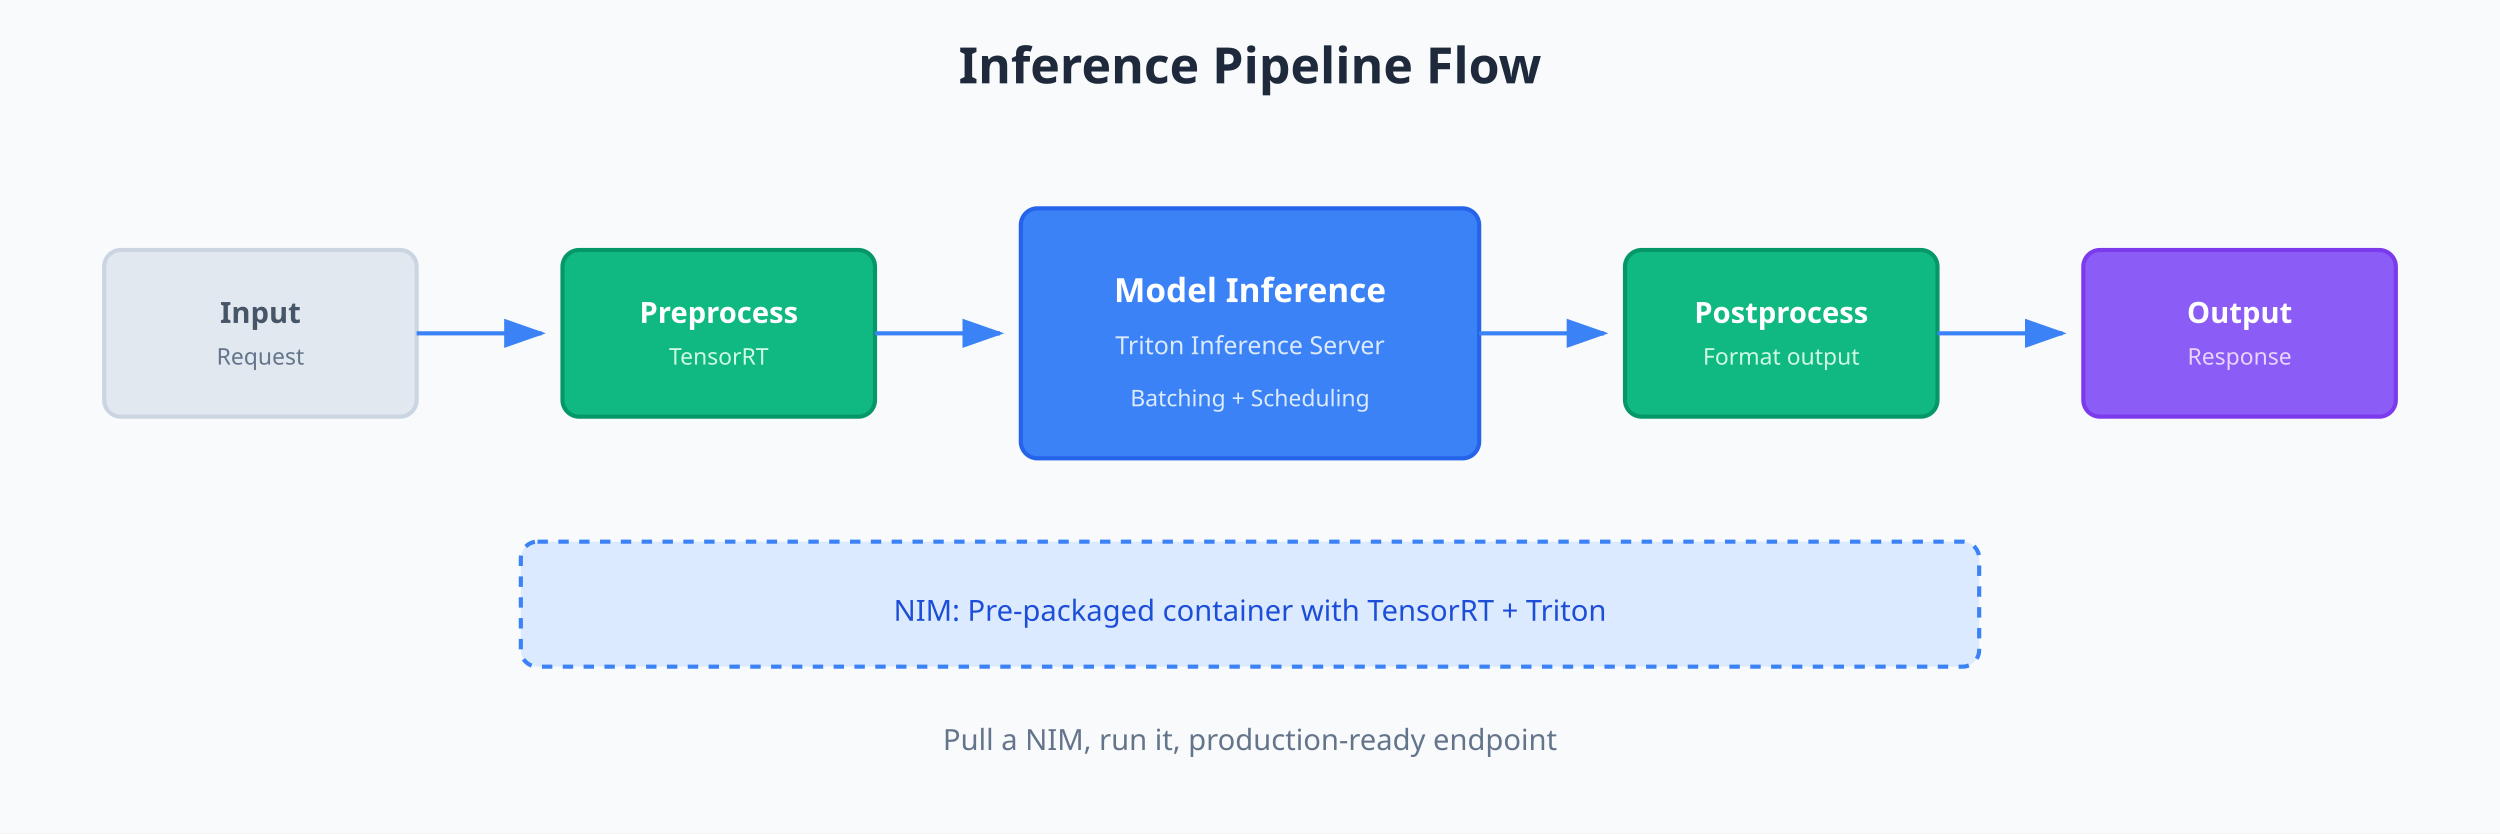
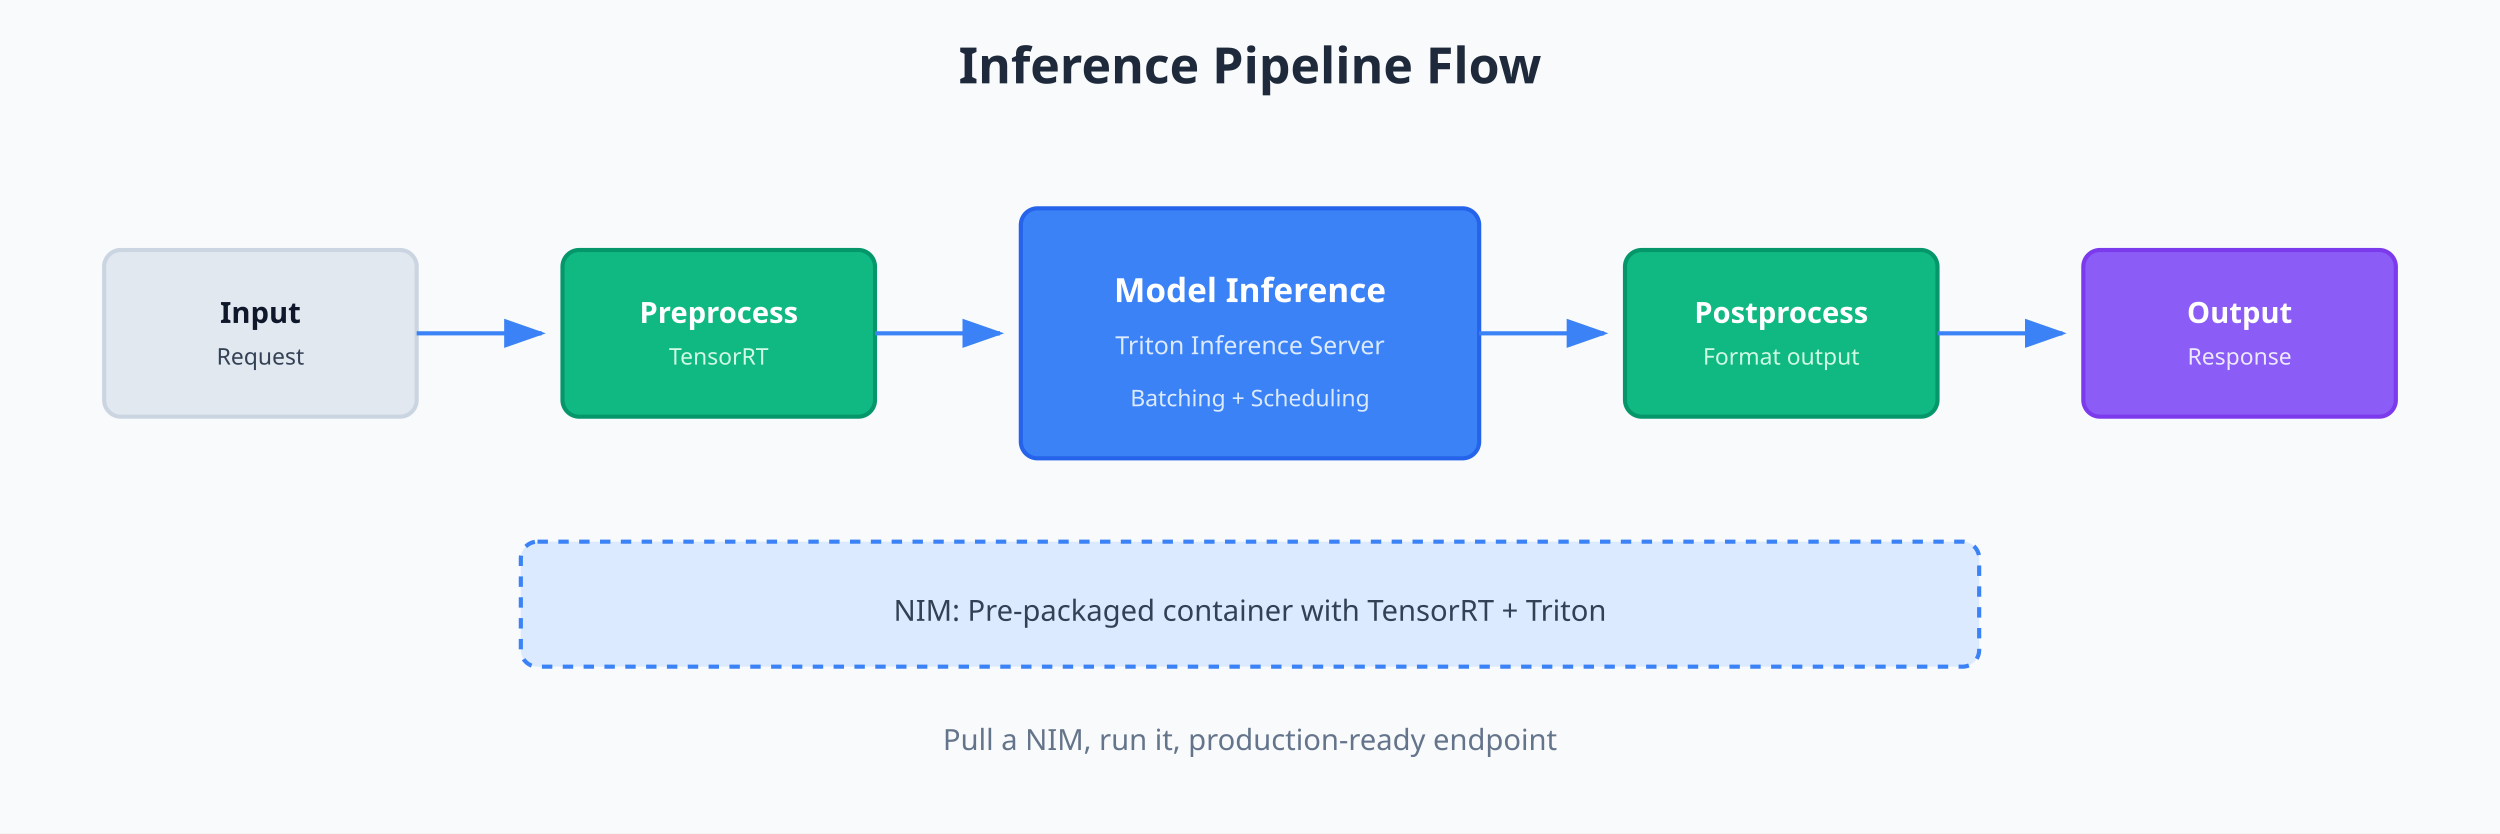
<svg xmlns="http://www.w3.org/2000/svg" viewBox="0 0 1200 400" width="1200" height="400">
  <defs>
    <marker id="arrow" markerWidth="10" markerHeight="7" refX="9" refY="3.5" orient="auto">
      <polygon points="0 0, 10 3.5, 0 7" fill="#3b82f6" />
    </marker>
  </defs>
  <g id="main">
    <rect width="1200" height="400" fill="#f8fafc" />
    <text x="600" y="40" text-anchor="middle" font-family="system-ui, sans-serif" font-size="24" font-weight="600" fill="#1e293b">Inference Pipeline Flow</text>
    <text x="600" y="360" text-anchor="middle" font-family="system-ui, sans-serif" font-size="14" fill="#64748b">Pull a NIM, run it, production-ready endpoint</text>
  </g>
  <g id="section-1">
    <rect x="50" y="120" width="150" height="80" rx="8" fill="#e2e8f0" stroke="#cbd5e1" stroke-width="2" />
-     <text x="125" y="155" text-anchor="middle" font-family="system-ui, sans-serif" font-size="14" font-weight="600" fill="#475569">Input</text>
-     <text x="125" y="175" text-anchor="middle" font-family="system-ui, sans-serif" font-size="11" fill="#64748b">Request</text>
+     <text x="125" y="155" text-anchor="middle" font-family="system-ui, sans-serif" font-size="14" font-weight="600" fill="#0f172a">Input</text>
+     <text x="125" y="175" text-anchor="middle" font-family="system-ui, sans-serif" font-size="11" fill="#334155">Request</text>
    <line x1="200" y1="160" x2="260" y2="160" stroke="#3b82f6" stroke-width="2" marker-end="url(#arrow)" />
    <rect x="270" y="120" width="150" height="80" rx="8" fill="#10b981" stroke="#059669" stroke-width="2" />
    <text x="345" y="155" text-anchor="middle" font-family="system-ui, sans-serif" font-size="14" font-weight="600" fill="#ffffff">Preprocess</text>
    <text x="345" y="175" text-anchor="middle" font-family="system-ui, sans-serif" font-size="11" fill="#d1fae5">TensorRT</text>
  </g>
  <g id="section-2">
    <line x1="420" y1="160" x2="480" y2="160" stroke="#3b82f6" stroke-width="2" marker-end="url(#arrow)" />
    <rect x="490" y="100" width="220" height="120" rx="8" fill="#3b82f6" stroke="#2563eb" stroke-width="2" />
    <text x="600" y="145" text-anchor="middle" font-family="system-ui, sans-serif" font-size="16" font-weight="600" fill="#ffffff">Model Inference</text>
    <text x="600" y="170" text-anchor="middle" font-family="system-ui, sans-serif" font-size="12" fill="#dbeafe">Triton Inference Server</text>
    <text x="600" y="195" text-anchor="middle" font-family="system-ui, sans-serif" font-size="11" fill="#dbeafe">Batching + Scheduling</text>
  </g>
  <g id="section-3">
    <line x1="710" y1="160" x2="770" y2="160" stroke="#3b82f6" stroke-width="2" marker-end="url(#arrow)" />
    <rect x="780" y="120" width="150" height="80" rx="8" fill="#10b981" stroke="#059669" stroke-width="2" />
    <text x="855" y="155" text-anchor="middle" font-family="system-ui, sans-serif" font-size="14" font-weight="600" fill="#ffffff">Postprocess</text>
    <text x="855" y="175" text-anchor="middle" font-family="system-ui, sans-serif" font-size="11" fill="#d1fae5">Format output</text>
    <line x1="930" y1="160" x2="990" y2="160" stroke="#3b82f6" stroke-width="2" marker-end="url(#arrow)" />
    <rect x="1000" y="120" width="150" height="80" rx="8" fill="#8b5cf6" stroke="#7c3aed" stroke-width="2" />
    <text x="1075" y="155" text-anchor="middle" font-family="system-ui, sans-serif" font-size="14" font-weight="600" fill="#ffffff">Output</text>
-     <text x="1075" y="175" text-anchor="middle" font-family="system-ui, sans-serif" font-size="11" fill="#e9d5ff">Response</text>
+     <text x="1075" y="175" text-anchor="middle" font-family="system-ui, sans-serif" font-size="11" fill="#ede9fe">Response</text>
  </g>
  <g id="section-4">
    <rect x="250" y="260" width="700" height="60" rx="8" fill="#dbeafe" stroke="#3b82f6" stroke-width="2" stroke-dasharray="5,5" />
-     <text x="600" y="298" text-anchor="middle" font-family="system-ui, sans-serif" font-size="14" fill="#1d4ed8">NIM: Pre-packaged container with TensorRT + Triton</text>
+     <text x="600" y="298" text-anchor="middle" font-family="system-ui, sans-serif" font-size="14" fill="#334155">NIM: Pre-packaged container with TensorRT + Triton</text>
  </g>
</svg>
